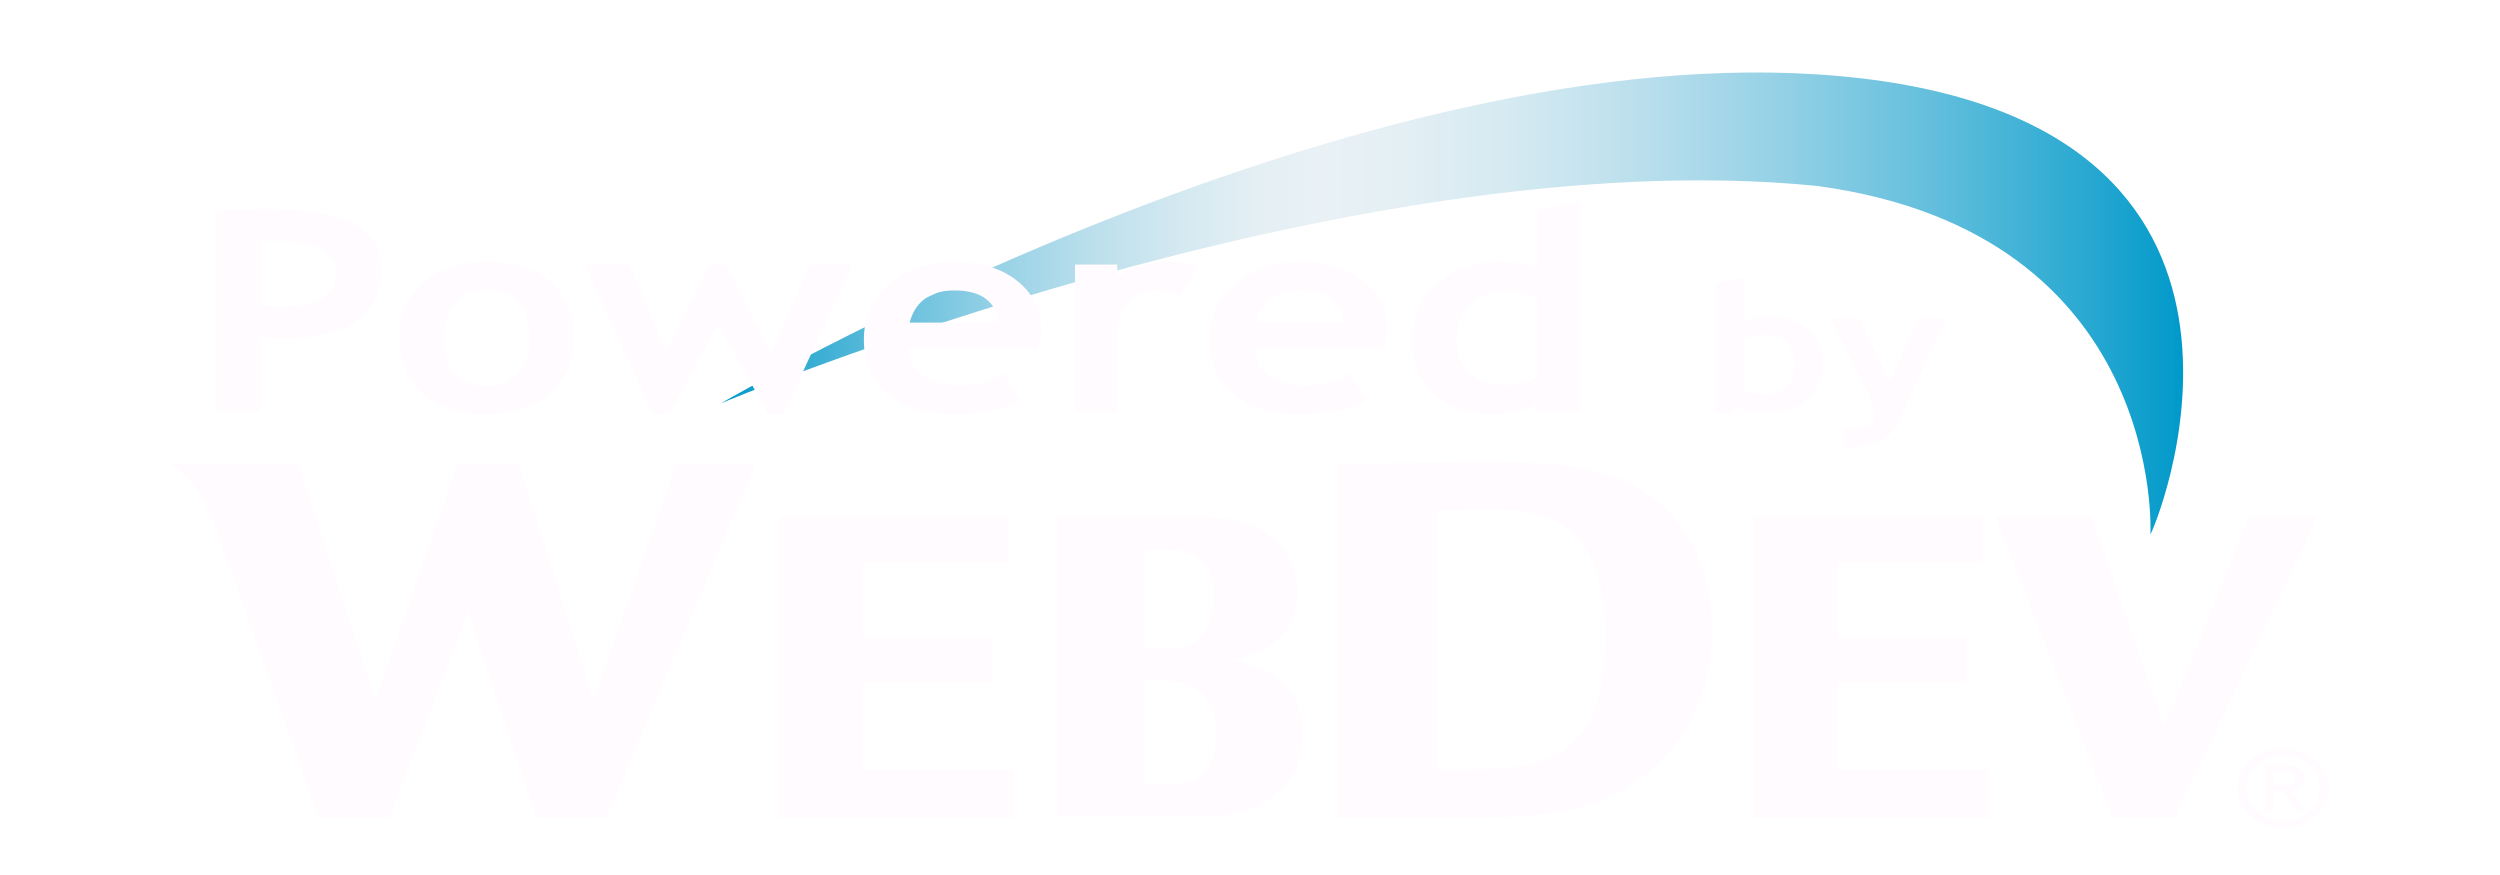
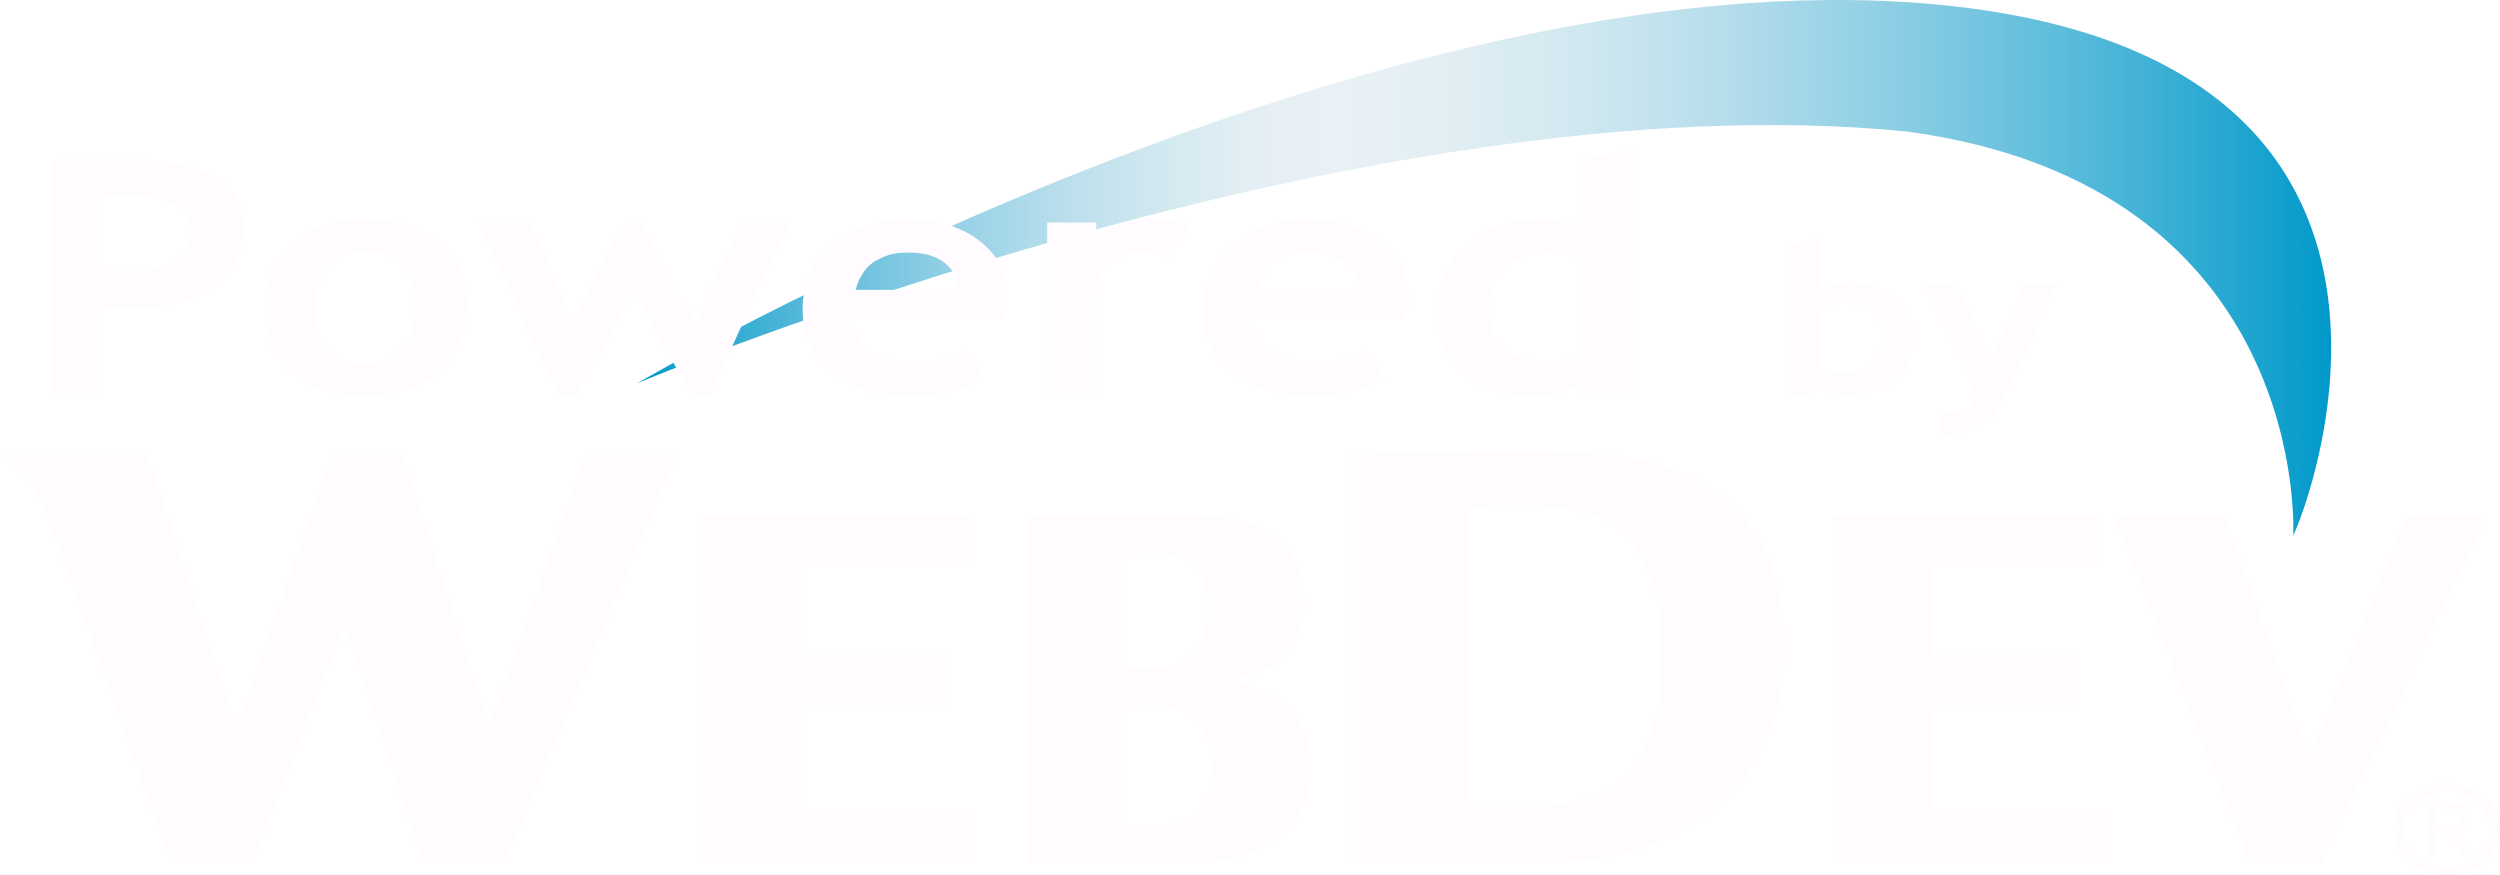
<svg xmlns="http://www.w3.org/2000/svg" version="1.1" id="Calque_1" x="0px" y="0px" width="80px" height="28px" viewBox="0 0 80 28" enable-background="new 0 0 80 28" xml:space="preserve">
  <g id="Effet_NoPatch">
-     <linearGradient id="SVGID_1_" gradientUnits="userSpaceOnUse" x1="293.632" y1="932.967" x2="340.42" y2="932.967" gradientTransform="matrix(1 0 0 1 -270.5605 -923.2559)">
+     <linearGradient id="SVGID_1_" gradientUnits="userSpaceOnUse" x1="61.986" y1="-144.525" x2="116.197" y2="-144.525" gradientTransform="matrix(1 0 0 -1 -41.6001 -135.96)">
      <stop offset="0" style="stop-color:#0098C9" />
      <stop offset="0.055" style="stop-color:#32ABD2" />
      <stop offset="0.124" style="stop-color:#69C0DD" />
      <stop offset="0.191" style="stop-color:#97D2E6" />
      <stop offset="0.254" style="stop-color:#BBDFEC" />
      <stop offset="0.314" style="stop-color:#D4E9F1" />
      <stop offset="0.367" style="stop-color:#E4EFF4" />
      <stop offset="0.41" style="stop-color:#E9F1F5" />
      <stop offset="0.469" style="stop-color:#E3EFF4" />
      <stop offset="0.547" style="stop-color:#D3E9F1" />
      <stop offset="0.635" style="stop-color:#B8DEEC" />
      <stop offset="0.73" style="stop-color:#92D0E5" />
      <stop offset="0.832" style="stop-color:#61BEDC" />
      <stop offset="0.937" style="stop-color:#27A8D1" />
      <stop offset="1" style="stop-color:#0099CA" />
    </linearGradient>
-     <path fill="url(#SVGID_1_)" d="M23.072,12.906c0,0,19.605-11.518,35.07-10.526c16.104,1.033,11.054,13.972,10.672,14.724   c0,0,0.509-9.65-10.672-11.154C43.147,4.448,23.072,12.906,23.072,12.906z" />
+     <path fill="url(#SVGID_1_)" d="M20.386,12.267c0,0,22.715-13.347,40.633-12.197c18.66,1.198,12.808,16.19,12.365,17.062   c0,0,0.59-11.181-12.365-12.923C43.646,2.466,20.386,12.267,20.386,12.267z" />
  </g>
  <g id="Calque_1_1_">
    <g>
-       <path fill="#FFFBFF" d="M9.545,14.854l2.467,7.567l2.64-7.567h1.945l2.397,7.567l2.658-7.567h2.518l-4.776,11.315h-2.223    l-2.188-6.604l-2.536,6.604h-2.241c0,0-2.98-8.449-3.338-9.375c-0.625-1.615-1.391-1.94-1.391-1.94H9.545z" />
-       <path fill="#FFFBFF" d="M42.795,14.854c0.364,0,3.941-0.072,4.324-0.072c2.9,0,5.055,0.072,6.549,1.91    c0.955,1.16,1.111,2.658,1.111,3.48c0,2.785-1.563,4.711-3.752,5.515c-1.112,0.41-2.607,0.483-4.325,0.483h-3.907V14.854    L42.795,14.854z M45.974,24.616h0.746c2.381,0,4.655,0,4.655-4.319c0-3.998-2.449-3.998-3.856-3.998    c-0.434,0-1.025,0.018-1.545,0.018V24.616z" />
-       <polygon fill="#FFFBFF" points="63.421,16.55 63.421,17.991 58.797,17.991 58.797,20.419 62.919,20.419 62.919,21.829     58.797,21.829 58.797,24.636 63.611,24.636 63.611,26.17 56.097,26.17 56.097,16.55   " />
-       <polygon fill="#FFFBFF" points="66.93,16.55 69.262,23.271 71.964,16.55 74.148,16.55 69.573,26.17 67.623,26.17 63.859,16.55       " />
-       <path fill="#FFFBFF" d="M71.878,25.216c0-0.599,0.521-1.051,1.182-1.051c0.654,0,1.172,0.451,1.172,1.051    c0,0.61-0.518,1.059-1.172,1.059C72.396,26.273,71.878,25.824,71.878,25.216z M73.06,26.485c0.788,0,1.463-0.537,1.463-1.27    c0-0.726-0.675-1.263-1.463-1.263c-0.798,0-1.472,0.537-1.472,1.263C71.588,25.948,72.262,26.485,73.06,26.485z M72.751,25.316    h0.293l0.44,0.632h0.283l-0.476-0.642c0.245-0.026,0.434-0.14,0.434-0.402c0-0.288-0.195-0.415-0.59-0.415H72.5v1.459h0.251    V25.316z M72.751,25.129v-0.45h0.346c0.176,0,0.364,0.033,0.364,0.214c0,0.224-0.194,0.236-0.408,0.236H72.751z" />
-       <path fill="#FFFBFF" d="M38.438,16.55c0.914,0,1.645,0.19,2.193,0.575c0.583,0.413,0.873,1.023,0.873,1.832    c0,0.853-0.348,1.456-1.042,1.811c-0.228,0.123-0.566,0.241-1.02,0.359c0.53,0.098,0.957,0.255,1.283,0.471    c0.642,0.431,0.963,1.051,0.963,1.858c0,0.993-0.408,1.728-1.221,2.207c-0.535,0.313-1.167,0.469-1.893,0.469h-4.72V16.55H38.438z     M36.6,20.764h0.554c0.53,0,0.915-0.088,1.152-0.266c0.157-0.122,0.285-0.313,0.385-0.574s0.151-0.545,0.151-0.847    c0-0.994-0.505-1.492-1.51-1.492H36.6V20.764z M36.6,25.096h0.867c0.969,0,1.454-0.517,1.454-1.554    c0-1.176-0.566-1.764-1.703-1.764H36.6V25.096z" />
-       <polygon fill="#FFFBFF" points="32.233,16.55 32.233,17.991 27.612,17.991 27.612,20.419 31.732,20.419 31.732,21.829     27.612,21.829 27.612,24.636 32.426,24.636 32.426,26.17 24.911,26.17 24.911,16.55   " />
+       <path fill="#FFFBFF" d="M4.714,14.521l2.858,8.77l3.059-8.77h2.254l2.777,8.77l3.08-8.77h2.917l-5.534,13.112h-2.576l-2.536-7.651    l-2.938,7.651H5.479c0,0-3.453-9.79-3.868-10.862C0.887,14.9,0,14.521,0,14.521H4.714z" />
+       <path fill="#FFFBFF" d="M43.238,14.521c0.422,0,4.566-0.083,5.011-0.083c3.36,0,5.856,0.083,7.587,2.213    c1.107,1.344,1.288,3.082,1.288,4.033c0,3.226-1.812,5.457-4.347,6.39c-1.289,0.476-3.021,0.559-5.012,0.559h-4.527V14.521z     M46.921,25.834h0.865c2.758,0,5.394,0,5.394-5.005c0-4.631-2.838-4.631-4.469-4.631c-0.502,0-1.188,0.021-1.79,0.021V25.834z" />
+       <polygon fill="#FFFBFF" points="67.137,16.489 67.137,18.159 61.779,18.159 61.779,20.973 66.555,20.973 66.555,22.605     61.779,22.605 61.779,25.857 67.357,25.857 67.357,27.634 58.65,27.634 58.65,16.489   " />
+       <polygon fill="#FFFBFF" points="71.202,16.489 73.904,24.275 77.035,16.489 79.566,16.489 74.266,27.634 72.006,27.634     67.645,16.489   " />
+       <path fill="#FFFBFF" d="M76.936,26.53c0-0.694,0.602-1.218,1.369-1.218c0.758,0,1.357,0.522,1.357,1.218    c0,0.706-0.6,1.226-1.357,1.226C77.536,27.755,76.936,27.234,76.936,26.53z M78.305,28C79.218,28,80,27.379,80,26.53    c0-0.841-0.782-1.462-1.695-1.462c-0.925,0-1.705,0.621-1.705,1.462C76.6,27.379,77.38,28,78.305,28z M77.947,26.646h0.339    l0.511,0.732h0.328l-0.551-0.744c0.283-0.031,0.502-0.162,0.502-0.465c0-0.334-0.227-0.48-0.684-0.48h-0.736v1.689h0.291V26.646z     M77.947,26.43v-0.523h0.4c0.205,0,0.422,0.039,0.422,0.248c0,0.26-0.224,0.275-0.472,0.275H77.947z" />
+       <path fill="#FFFBFF" d="M38.191,16.489c1.059,0,1.905,0.222,2.542,0.667c0.674,0.477,1.011,1.186,1.011,2.124    c0,0.987-0.403,1.687-1.208,2.098c-0.264,0.142-0.656,0.279-1.181,0.416c0.614,0.114,1.109,0.295,1.487,0.544    c0.743,0.5,1.116,1.219,1.116,2.155c0,1.151-0.473,2.002-1.415,2.556c-0.619,0.364-1.352,0.544-2.193,0.544h-5.468V16.489H38.191z     M36.06,21.373h0.642c0.614,0,1.06-0.104,1.335-0.309c0.182-0.141,0.33-0.361,0.446-0.666c0.115-0.301,0.174-0.629,0.174-0.981    c0-1.151-0.584-1.728-1.749-1.728H36.06V21.373z M36.06,26.391h1.005c1.123,0,1.684-0.599,1.684-1.799    c0-1.363-0.656-2.044-1.973-2.044H36.06V26.391z" />
+       <polygon fill="#FFFBFF" points="31.001,16.489 31.001,18.159 25.647,18.159 25.647,20.973 30.421,20.973 30.421,22.605     25.647,22.605 25.647,25.857 31.224,25.857 31.224,27.634 22.517,27.634 22.517,16.489   " />
    </g>
    <g>
-       <path fill="#FFFBFF" d="M8.342,10.799v2.364H6.933V6.741C7.872,6.708,8.421,6.691,8.58,6.691c1.253,0,2.169,0.156,2.749,0.468    c0.581,0.312,0.87,0.798,0.87,1.459c0,1.475-1.073,2.212-3.217,2.212C8.822,10.83,8.608,10.819,8.342,10.799z M8.342,7.727v2.058    c0.238,0.02,0.426,0.031,0.563,0.031c0.643,0,1.113-0.088,1.409-0.261c0.295-0.175,0.444-0.458,0.444-0.851    c0-0.666-0.663-1-1.989-1C8.622,7.706,8.479,7.713,8.342,7.727z" />
-       <path fill="#FFFBFF" d="M12.784,10.803c0-0.717,0.256-1.3,0.767-1.75c0.511-0.451,1.186-0.676,2.023-0.676    c0.881,0,1.565,0.216,2.053,0.649c0.486,0.433,0.73,1.025,0.73,1.777c0,0.75-0.248,1.345-0.745,1.787s-1.176,0.663-2.039,0.663    c-0.882,0-1.567-0.222-2.056-0.668C13.028,12.14,12.784,11.543,12.784,10.803z M14.192,10.803c0,1.036,0.461,1.554,1.382,1.554    c0.423,0,0.757-0.134,1.004-0.403c0.248-0.27,0.372-0.652,0.372-1.15c0-1.021-0.458-1.531-1.376-1.531    c-0.423,0-0.758,0.136-1.007,0.404C14.317,9.944,14.192,10.32,14.192,10.803z" />
-       <path fill="#FFFBFF" d="M25.073,13.251H24.58l-1.592-2.887l-1.587,2.887h-0.498l-2.189-4.787h1.425l1.165,2.804l1.42-2.804h0.487    l1.468,2.822l1.257-2.822h1.333L25.073,13.251z" />
-       <path fill="#FFFBFF" d="M33.203,11.151h-4.144c0.025,0.375,0.184,0.666,0.476,0.874s0.686,0.312,1.181,0.312    c0.618,0,1.087-0.13,1.408-0.391l0.525,0.838c-0.476,0.313-1.188,0.469-2.134,0.469c-0.885,0-1.585-0.209-2.099-0.629    c-0.515-0.419-0.772-1.005-0.772-1.757c0-0.74,0.283-1.341,0.847-1.799c0.564-0.458,1.243-0.688,2.034-0.688    c0.842,0,1.517,0.202,2.026,0.609s0.764,0.924,0.764,1.554C33.316,10.674,33.278,10.877,33.203,11.151z M29.107,10.324h2.85    c-0.095-0.686-0.564-1.03-1.409-1.03C29.775,9.293,29.295,9.638,29.107,10.324z" />
-       <path fill="#FFFBFF" d="M37.752,9.486c-0.241-0.128-0.507-0.193-0.796-0.193c-0.314,0-0.594,0.116-0.837,0.347    c-0.243,0.231-0.365,0.513-0.365,0.847v2.675H34.4V8.465h1.354v0.431c0.379-0.346,0.883-0.517,1.511-0.517    c0.462,0,0.816,0.056,1.062,0.17L37.752,9.486z" />
-       <path fill="#FFFBFF" d="M44.274,11.151h-4.145c0.025,0.375,0.185,0.666,0.477,0.874c0.293,0.208,0.687,0.312,1.181,0.312    c0.617,0,1.087-0.13,1.409-0.391l0.524,0.838c-0.478,0.313-1.188,0.469-2.136,0.469c-0.884,0-1.584-0.209-2.099-0.629    c-0.515-0.419-0.772-1.005-0.772-1.757c0-0.74,0.282-1.341,0.848-1.799c0.564-0.459,1.241-0.688,2.033-0.688    c0.841,0,1.516,0.202,2.024,0.609c0.512,0.407,0.767,0.924,0.767,1.554C44.388,10.674,44.35,10.877,44.274,11.151z M40.179,10.324    h2.849c-0.093-0.686-0.563-1.03-1.408-1.03C40.847,9.293,40.367,9.638,40.179,10.324z" />
-       <path fill="#FFFBFF" d="M49.203,13.164v-0.285c-0.112,0.1-0.303,0.187-0.569,0.261c-0.266,0.075-0.543,0.111-0.828,0.111    c-0.811,0-1.445-0.208-1.91-0.623c-0.464-0.415-0.697-0.994-0.697-1.737s0.268-1.347,0.8-1.814c0.532-0.468,1.2-0.701,2.002-0.701    c0.44,0,0.842,0.073,1.204,0.219V6.714l1.352-0.263v6.713L49.203,13.164L49.203,13.164L49.203,13.164z M49.203,9.588    c-0.289-0.187-0.591-0.28-0.906-0.28c-0.541,0-0.957,0.133-1.25,0.402c-0.292,0.268-0.439,0.651-0.439,1.151    c0,0.978,0.582,1.466,1.745,1.466c0.129,0,0.288-0.032,0.479-0.094c0.19-0.063,0.313-0.127,0.373-0.192L49.203,9.588L49.203,9.588    z" />
-       <path fill="#FFFBFF" d="M55.598,13l-0.194,0.22h-0.486V9.06l0.862-0.167v1.396c0.229-0.113,0.48-0.171,0.75-0.171    c0.54,0,0.978,0.139,1.308,0.415c0.331,0.277,0.496,0.63,0.496,1.063c0,0.5-0.166,0.897-0.499,1.188    c-0.335,0.291-0.785,0.437-1.354,0.437C56.138,13.22,55.844,13.146,55.598,13z M55.78,10.885v1.56    c0.126,0.122,0.298,0.181,0.514,0.181c0.416,0,0.71-0.079,0.883-0.24c0.174-0.16,0.262-0.416,0.262-0.768    c0-0.607-0.358-0.91-1.075-0.91C56.107,10.71,55.913,10.769,55.78,10.885z" />
-       <path fill="#FFFBFF" d="M60.663,13.644c-0.092,0.2-0.29,0.366-0.594,0.496c-0.303,0.132-0.653,0.198-1.057,0.198V13.72    c0.665,0,0.996-0.135,0.996-0.404c0-0.179-0.091-0.452-0.274-0.822l-1.156-2.32h0.894l1.006,2.066l0.907-2.066h0.892    L60.663,13.644z" />
+       <path fill="#FFFBFF" d="M3.319,9.825v2.74H1.687V5.123c1.088-0.038,1.724-0.056,1.908-0.056c1.452,0,2.513,0.181,3.185,0.542    c0.671,0.361,1.007,0.924,1.007,1.69c0,1.708-1.243,2.563-3.728,2.563C3.875,9.861,3.628,9.849,3.319,9.825z M3.319,6.267V8.65    c0.276,0.024,0.494,0.036,0.653,0.036c0.745,0,1.289-0.101,1.632-0.302C5.946,8.182,6.118,7.854,6.118,7.4    c0-0.773-0.768-1.159-2.304-1.159C3.643,6.241,3.478,6.25,3.319,6.267z" />
+       <path fill="#FFFBFF" d="M8.466,9.83c0-0.83,0.296-1.506,0.888-2.028c0.592-0.521,1.374-0.783,2.344-0.783    c1.021,0,1.814,0.251,2.379,0.752c0.564,0.502,0.847,1.188,0.847,2.059c0,0.868-0.288,1.558-0.863,2.069    c-0.575,0.512-1.363,0.768-2.363,0.768c-1.021,0-1.815-0.258-2.382-0.775C8.75,11.375,8.466,10.688,8.466,9.83z M10.098,9.83    c0,1.2,0.534,1.8,1.601,1.8c0.49,0,0.877-0.156,1.164-0.467c0.287-0.312,0.43-0.756,0.43-1.333c0-1.183-0.531-1.774-1.594-1.774    c-0.49,0-0.878,0.156-1.167,0.468C10.242,8.836,10.098,9.271,10.098,9.83z" />
+       <path fill="#FFFBFF" d="M22.705,12.667h-0.571l-1.845-3.345l-1.839,3.345h-0.577L15.336,7.12h1.651l1.349,3.249l1.645-3.249h0.565    l1.701,3.27l1.456-3.27h1.544L22.705,12.667z" />
+       <path fill="#FFFBFF" d="M32.124,10.232h-4.801c0.029,0.434,0.213,0.771,0.552,1.012c0.339,0.241,0.795,0.361,1.368,0.361    c0.716,0,1.26-0.151,1.632-0.453l0.609,0.971c-0.552,0.363-1.376,0.544-2.473,0.544c-1.025,0-1.836-0.243-2.432-0.729    c-0.596-0.486-0.895-1.165-0.895-2.036c0-0.857,0.328-1.552,0.982-2.084c0.655-0.532,1.44-0.798,2.357-0.798    c0.975,0,1.757,0.236,2.347,0.707c0.59,0.471,0.885,1.071,0.885,1.8C32.256,9.681,32.212,9.917,32.124,10.232z M27.379,9.276    h3.301c-0.109-0.796-0.653-1.195-1.632-1.195C28.153,8.082,27.597,8.48,27.379,9.276z" />
+       <path fill="#FFFBFF" d="M37.396,8.305c-0.28-0.149-0.588-0.224-0.923-0.224c-0.364,0-0.688,0.134-0.97,0.401    c-0.282,0.268-0.424,0.595-0.424,0.981v3.101h-1.568V7.12h1.568v0.499c0.439-0.4,1.023-0.6,1.751-0.6    c0.536,0,0.946,0.066,1.23,0.199L37.396,8.305z" />
+       <path fill="#FFFBFF" d="M44.952,10.232H40.15c0.029,0.434,0.214,0.771,0.553,1.012c0.339,0.241,0.795,0.361,1.367,0.361    c0.716,0,1.26-0.151,1.633-0.453l0.607,0.971c-0.552,0.363-1.377,0.544-2.473,0.544c-1.025,0-1.836-0.243-2.432-0.729    c-0.597-0.486-0.895-1.165-0.895-2.036c0-0.857,0.327-1.552,0.982-2.084c0.654-0.532,1.438-0.798,2.356-0.798    c0.975,0,1.756,0.236,2.346,0.707c0.592,0.471,0.887,1.071,0.887,1.8C45.084,9.681,45.04,9.917,44.952,10.232z M40.207,9.276    h3.301C43.4,8.48,42.855,8.081,41.876,8.081C40.98,8.082,40.425,8.48,40.207,9.276z" />
+       <path fill="#FFFBFF" d="M50.663,12.565v-0.33c-0.13,0.115-0.351,0.216-0.659,0.302s-0.63,0.129-0.96,0.129    c-0.938,0-1.675-0.241-2.213-0.722c-0.537-0.481-0.808-1.153-0.808-2.013c0-0.861,0.31-1.562,0.927-2.103    c0.616-0.54,1.391-0.811,2.319-0.811c0.51,0,0.975,0.085,1.394,0.254V5.092l1.567-0.305v7.778H50.663z M50.663,8.422    c-0.335-0.217-0.685-0.325-1.05-0.325c-0.627,0-1.109,0.155-1.448,0.465s-0.509,0.754-0.509,1.334    c0,1.132,0.674,1.698,2.021,1.698c0.15,0,0.335-0.036,0.556-0.109c0.22-0.073,0.363-0.147,0.431-0.221V8.422z" />
+       <path fill="#FFFBFF" d="M58.072,12.375l-0.225,0.256h-0.563V7.81l0.999-0.194v1.618c0.266-0.131,0.557-0.197,0.87-0.197    c0.625,0,1.131,0.16,1.514,0.481c0.384,0.32,0.575,0.73,0.575,1.23c0,0.581-0.192,1.039-0.579,1.377    c-0.387,0.337-0.909,0.506-1.568,0.506C58.698,12.63,58.357,12.545,58.072,12.375z M58.284,9.925v1.809    c0.146,0.141,0.345,0.21,0.595,0.21c0.482,0,0.823-0.093,1.023-0.278c0.201-0.185,0.303-0.482,0.303-0.89    c0-0.703-0.415-1.055-1.246-1.055C58.663,9.722,58.438,9.79,58.284,9.925z" />
+       <path fill="#FFFBFF" d="M63.941,13.122c-0.106,0.231-0.336,0.422-0.687,0.574c-0.351,0.152-0.758,0.228-1.224,0.228v-0.715    c0.77,0,1.154-0.156,1.154-0.469c0-0.207-0.106-0.524-0.319-0.951l-1.339-2.688h1.035l1.166,2.394l1.051-2.394h1.033    L63.941,13.122z" />
    </g>
  </g>
</svg>
